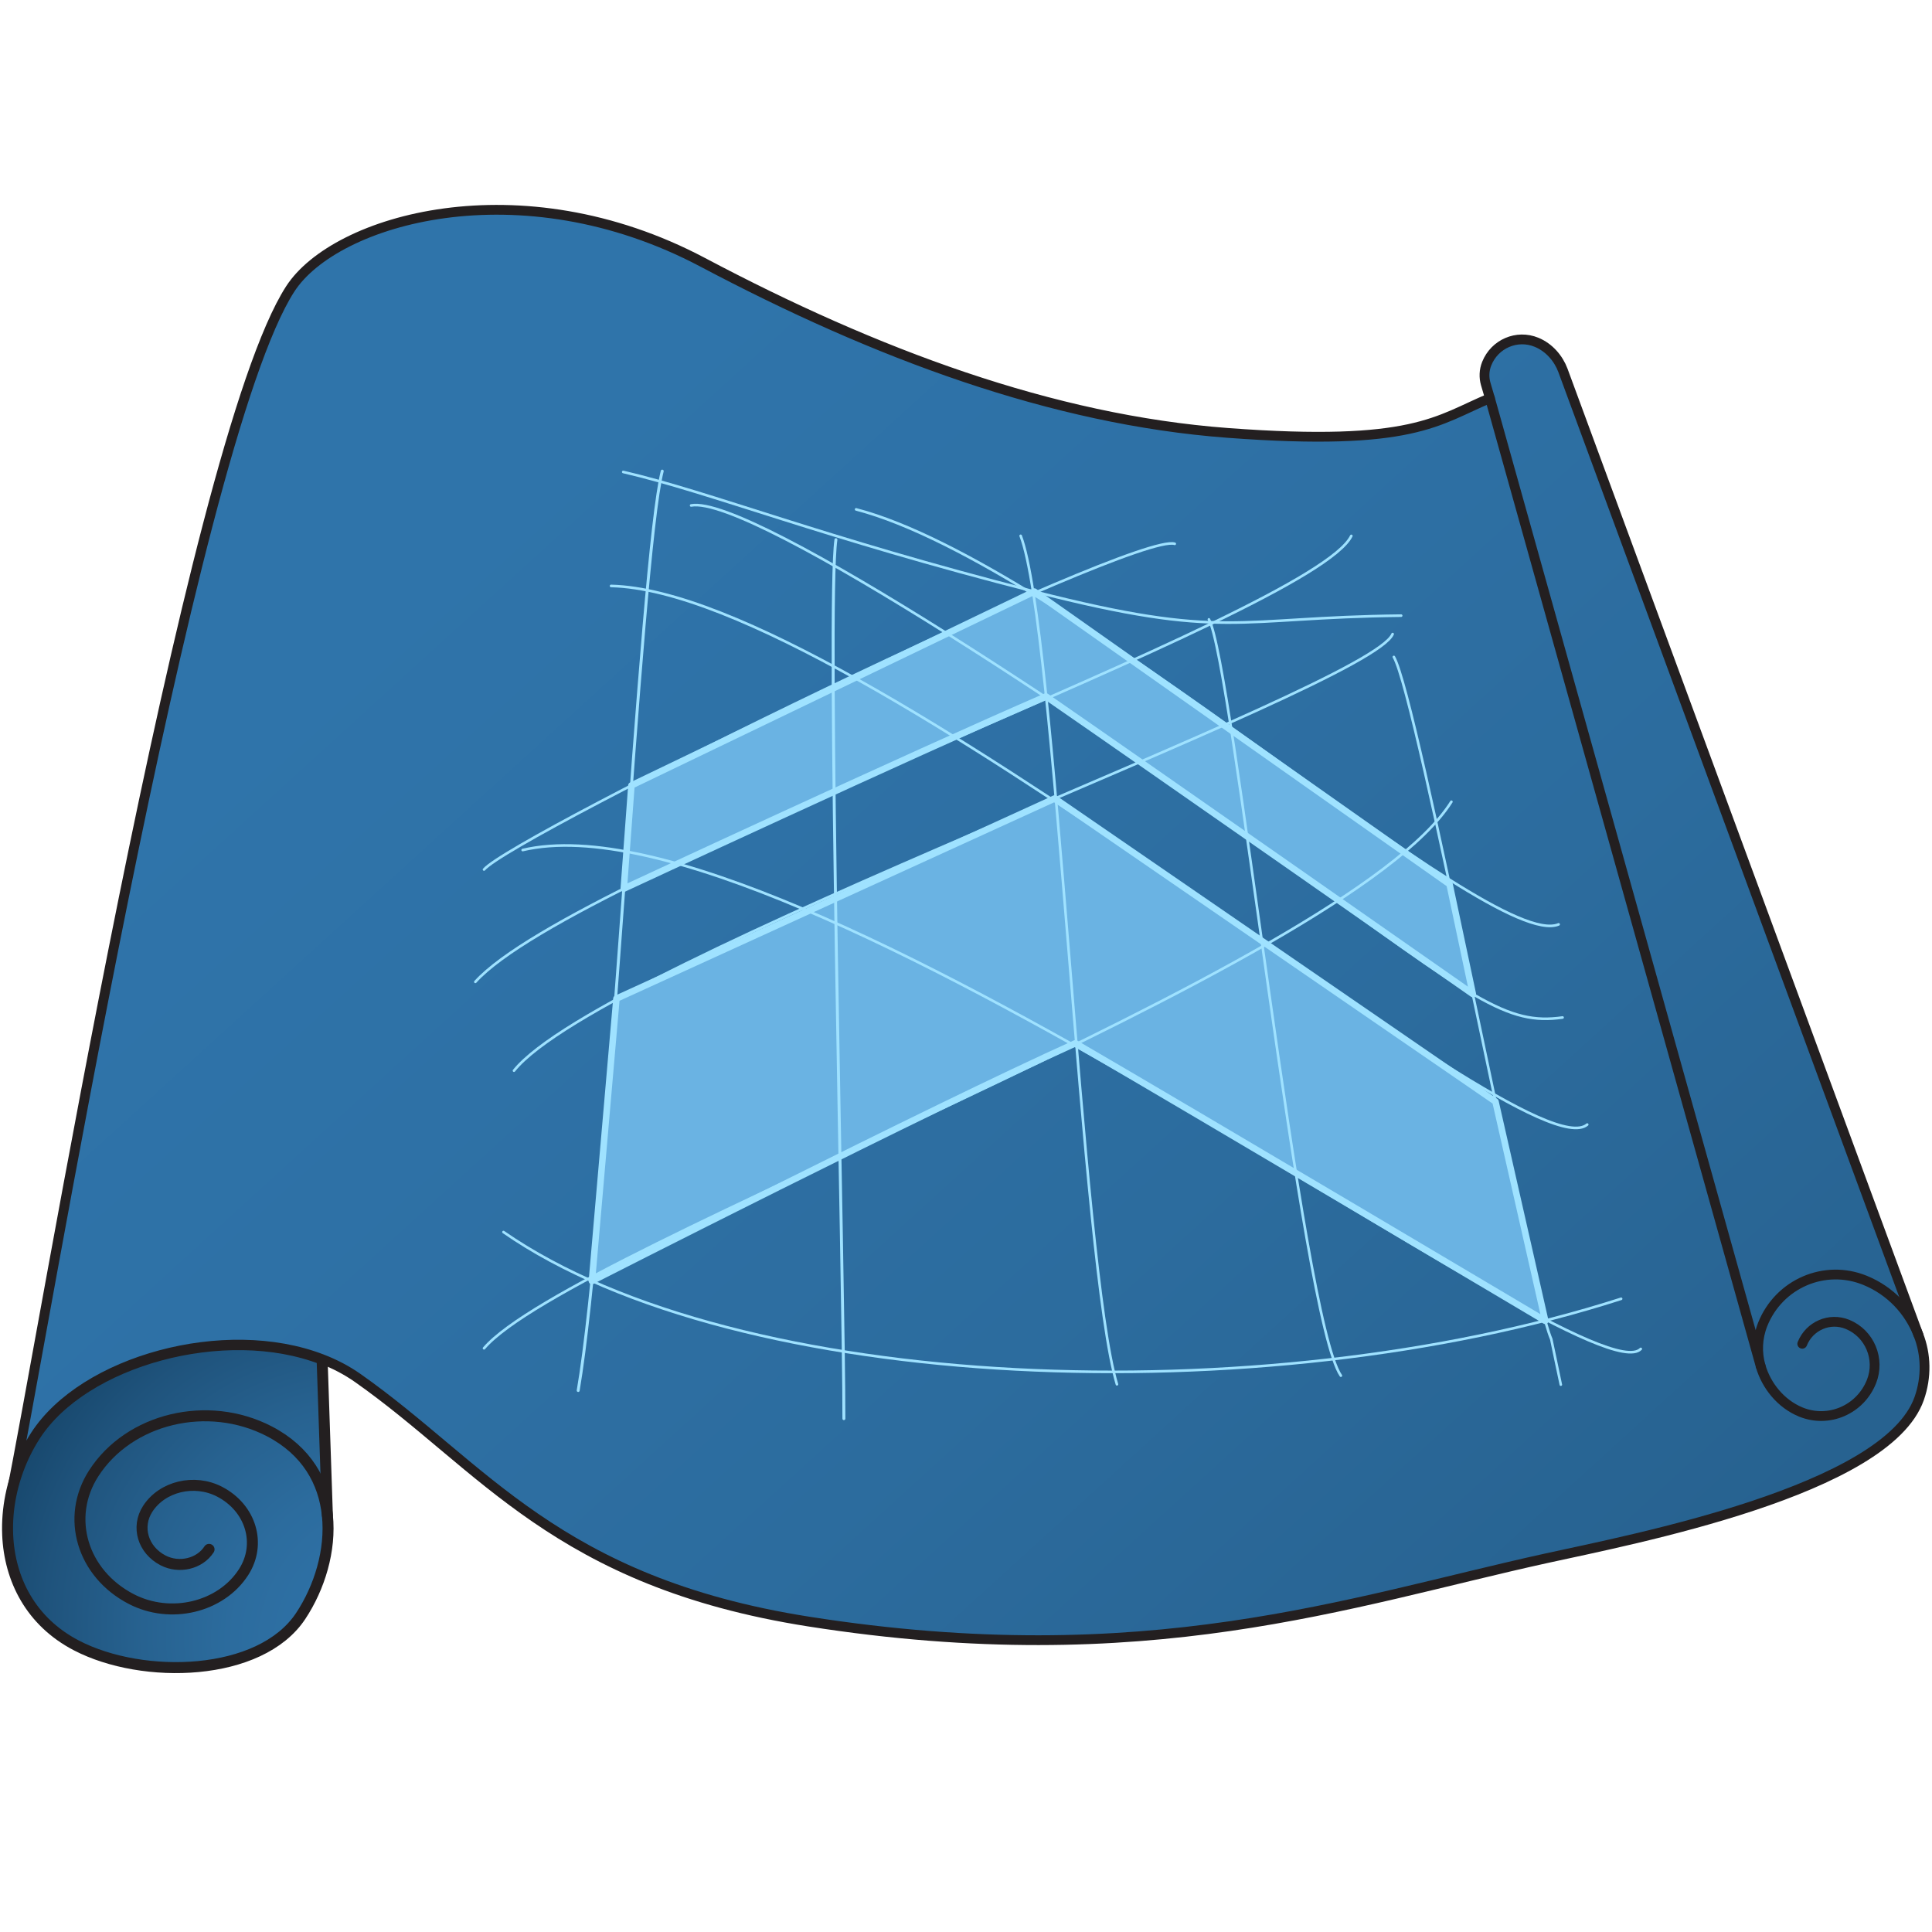
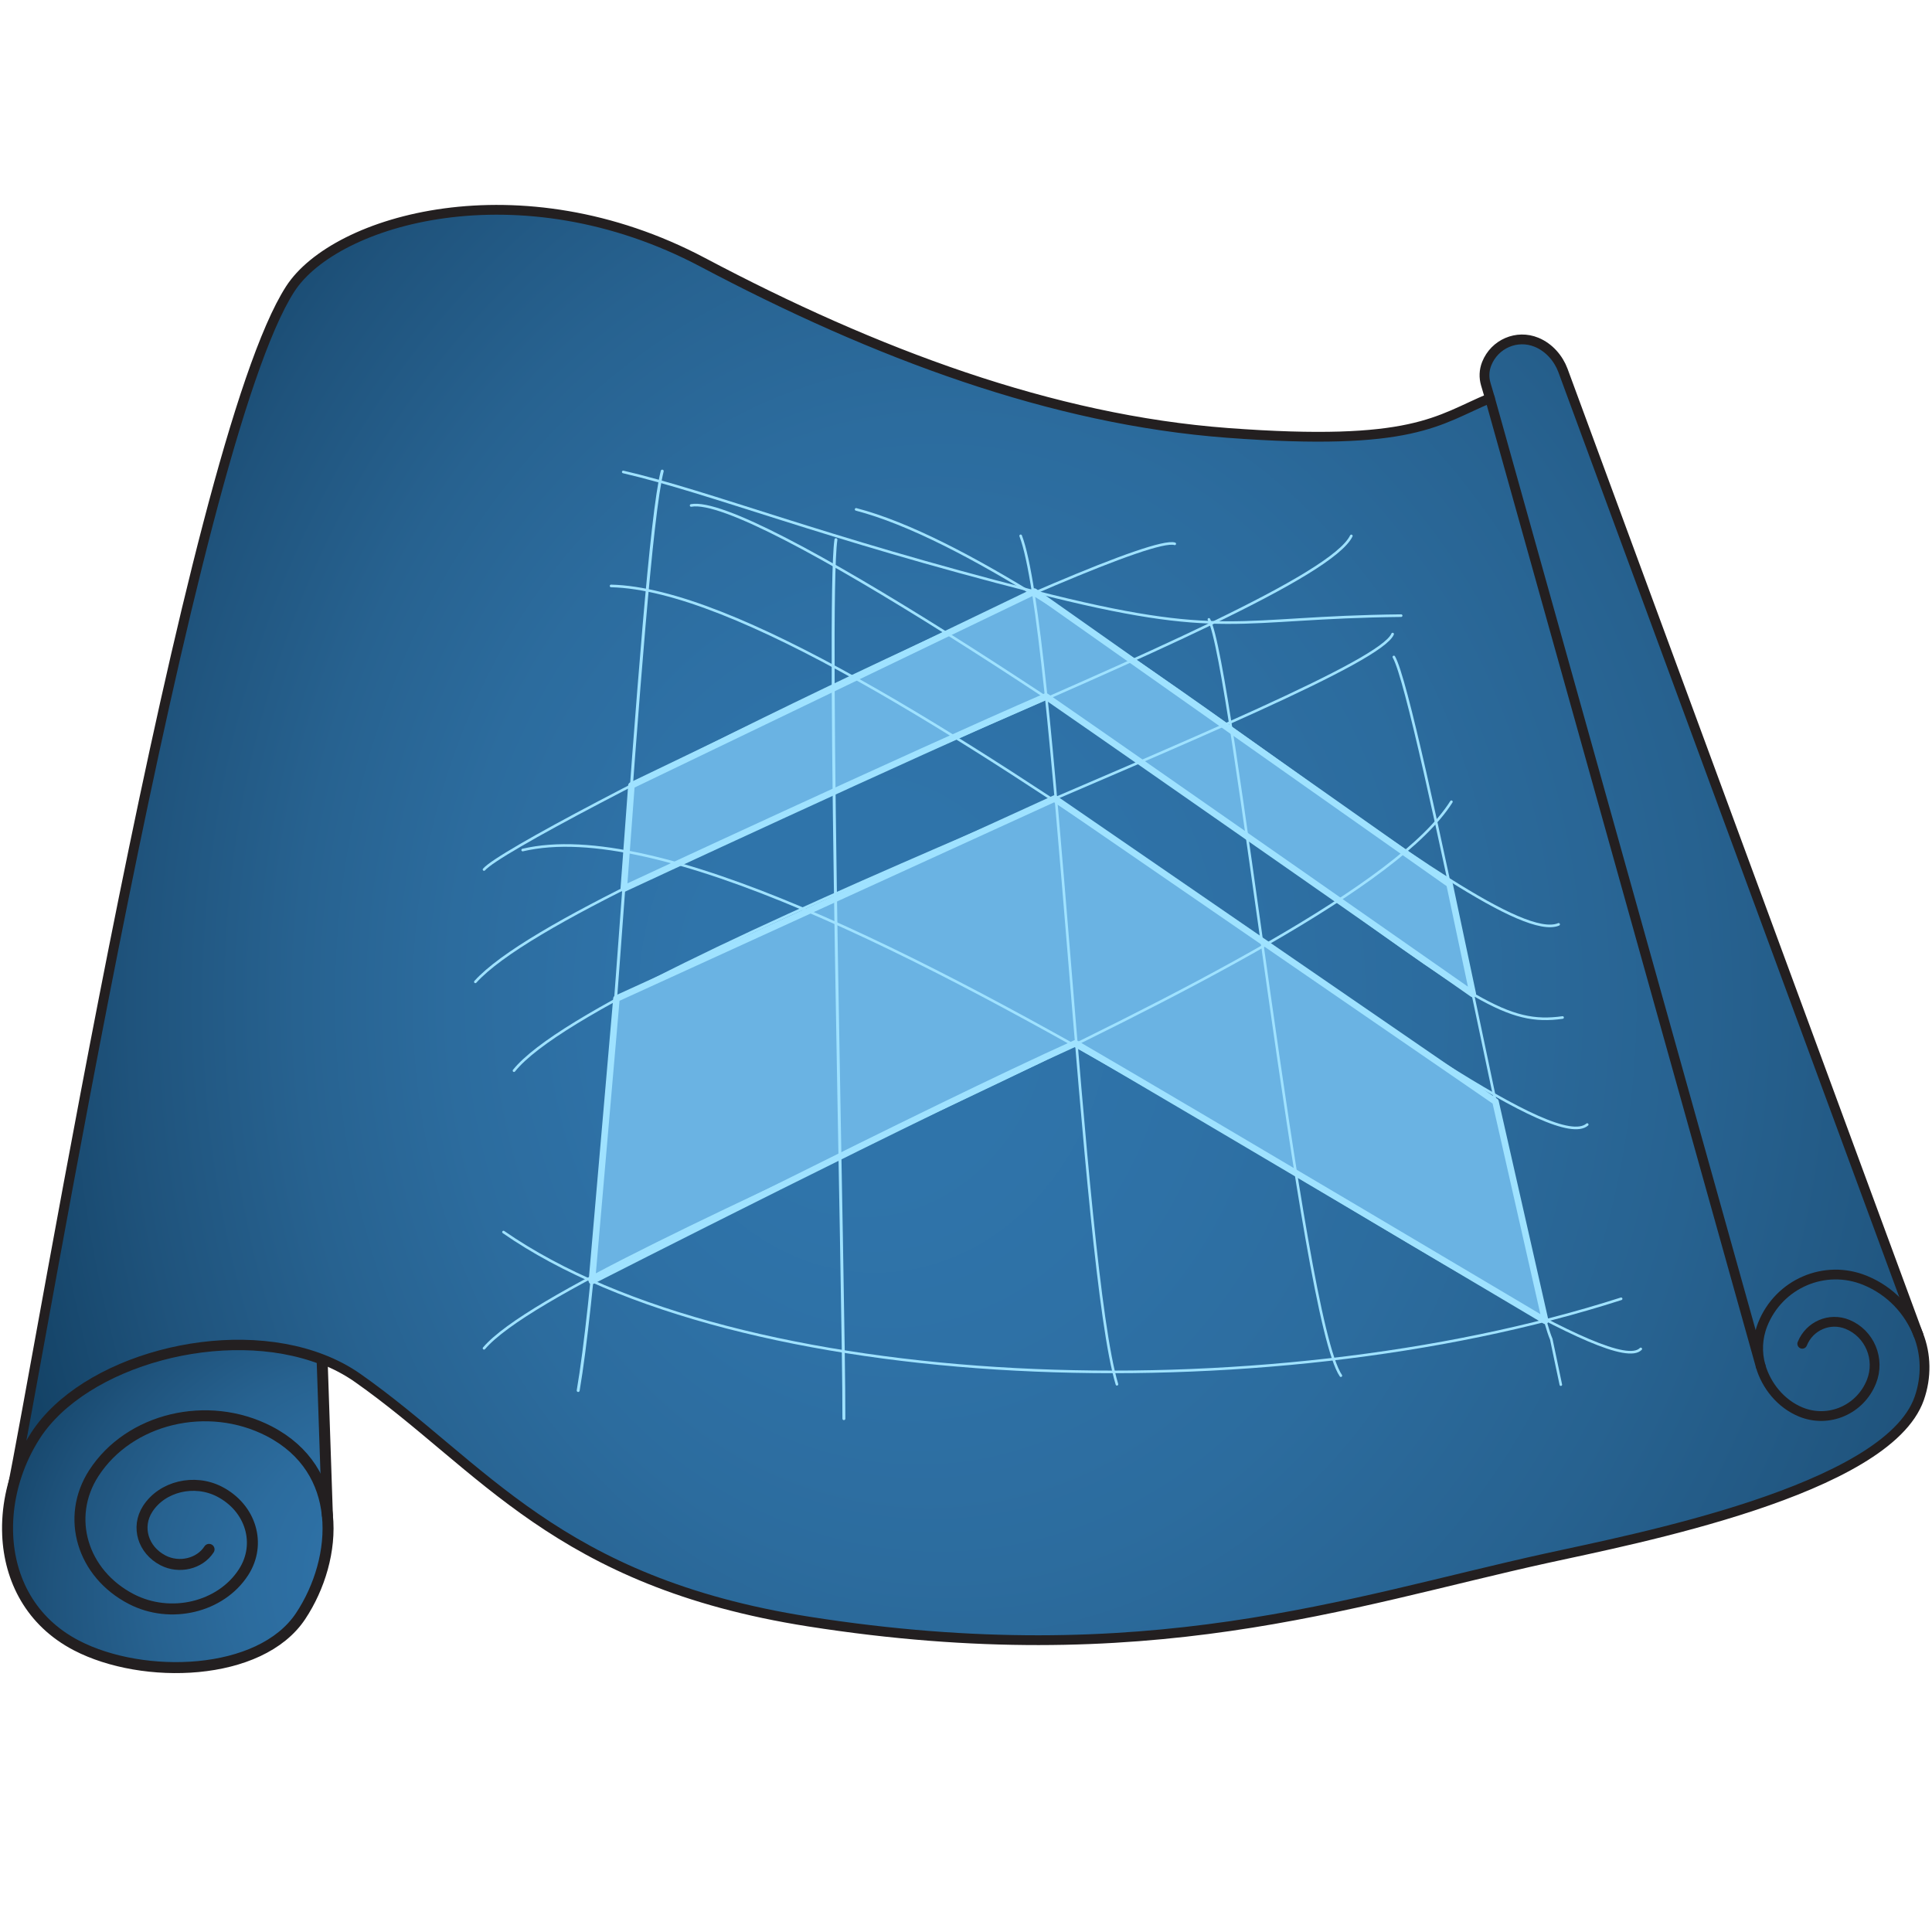
<svg xmlns="http://www.w3.org/2000/svg" version="1.1" id="Layer_1" x="0px" y="0px" width="1024px" height="1024px" viewBox="0 0 1024 1024" enable-background="new 0 0 1024 1024" xml:space="preserve">
  <g>
    <g>
-       <radialGradient id="SVGID_1_" cx="-170.3" cy="698.124" r="141.262" fx="-100.791" fy="719.027" gradientTransform="matrix(1.2256 0.197 -0.2588 1.2923 545.4364 -26.0861)" gradientUnits="userSpaceOnUse">
+       <radialGradient id="SVGID_1_" cx="-354.175" cy="369.15" r="141.262" fx="-284.666" fy="390.054" gradientTransform="matrix(1.2256 0.197 0.2588 -1.2923 494.5826 1389.376)" gradientUnits="userSpaceOnUse">
        <stop offset="0.147" style="stop-color:#2F74AA" />
        <stop offset="0.272" style="stop-color:#2E71A6" />
        <stop offset="0.436" style="stop-color:#2C6C9E" />
        <stop offset="0.623" style="stop-color:#276290" />
        <stop offset="0.824" style="stop-color:#1F537C" />
        <stop offset="1" style="stop-color:#144367" />
      </radialGradient>
-       <path fill="url(#SVGID_1_)" stroke="#231F20" stroke-width="5.824" stroke-linecap="round" stroke-linejoin="round" stroke-miterlimit="10" d="    M159.342,856.558c-21.408,32.238-83.612,33.919-118.854,15.554c-24.182-12.58-35.429-35.02-36.423-58.647    c0,0,0.001-0.012,0.004-0.021c-0.287-6.867,0.282-13.83,1.655-20.687c1.477-7.372,3.878-14.625,7.127-21.484    c1.71-3.6,3.645-7.085,5.802-10.435c25.669-39.781,100.635-60.37,152.069-40.465l2.799,82.776    C175.442,821.658,169.386,841.422,159.342,856.558z" />
-       <path fill="none" stroke="#231F20" stroke-width="5.824" stroke-linecap="round" stroke-linejoin="round" stroke-miterlimit="10" d="    M110.801,821.204c-4.929,7.641-15.84,10.255-24.384,5.836c-10.66-5.522-14.309-17.742-8.144-27.303    c7.704-11.948,24.761-16.026,38.093-9.123c16.657,8.639,22.358,27.732,12.731,42.662c-12.037,18.66-38.69,25.04-59.522,14.255    c-26.04-13.485-34.939-43.327-19.891-66.664c18.814-29.153,60.453-39.126,93.008-22.274c19.876,10.302,29.001,26.86,30.831,44.559    " />
-       <linearGradient id="SVGID_2_" gradientUnits="userSpaceOnUse" x1="-440.135" y1="-0.35" x2="984.708" y2="1092.971" gradientTransform="matrix(0.9843 0.1766 -0.1766 0.9843 488.1713 173.6744)">
+       <path fill="url(#SVGID_1_)" stroke="#231F20" stroke-width="5.824" stroke-linecap="round" stroke-linejoin="round" stroke-miterlimit="10" d="    M159.342,856.558c-21.408,32.238-83.612,33.919-118.854,15.554c-24.182-12.58-35.429-35.02-36.423-58.646    c0,0,0.001-0.013,0.004-0.021c-0.286-6.867,0.282-13.83,1.655-20.687c1.478-7.372,3.878-14.625,7.127-21.484    c1.71-3.6,3.646-7.085,5.802-10.435c25.669-39.781,100.636-60.37,152.069-40.466l2.799,82.776    C175.442,821.658,169.386,841.423,159.342,856.558z" />
+       <path fill="none" stroke="#231F20" stroke-width="5.824" stroke-linecap="round" stroke-linejoin="round" stroke-miterlimit="10" d="    M110.801,821.204c-4.929,7.642-15.84,10.255-24.384,5.836c-10.66-5.521-14.31-17.741-8.145-27.303    c7.704-11.948,24.762-16.025,38.094-9.123c16.656,8.64,22.357,27.732,12.73,42.662c-12.037,18.66-38.69,25.04-59.521,14.255    c-26.04-13.484-34.939-43.327-19.892-66.664c18.814-29.152,60.453-39.126,93.008-22.273    c19.876,10.302,29.001,26.859,30.831,44.559" />
+       <radialGradient id="SVGID_2_" cx="-63.496" cy="742.774" r="598.586" fx="-223.524" fy="746.209" gradientTransform="matrix(1 9.921640e-004 0.0012 -1.1687 652.9628 1399.451)" gradientUnits="userSpaceOnUse">
        <stop offset="0.147" style="stop-color:#2F74AA" />
        <stop offset="0.272" style="stop-color:#2E71A6" />
        <stop offset="0.436" style="stop-color:#2C6C9E" />
        <stop offset="0.623" style="stop-color:#276290" />
        <stop offset="0.824" style="stop-color:#1F537C" />
        <stop offset="1" style="stop-color:#144367" />
-       </linearGradient>
-       <path fill="url(#SVGID_2_)" stroke="#231F20" stroke-width="5.184" stroke-linecap="round" stroke-linejoin="round" stroke-miterlimit="10" d="    M1017.207,741.272c-17.193,48.729-151.789,74.571-197.445,84.604c-105.086,23.107-212.127,61.71-391.116,33.59    c-133.79-21.036-172.657-82.462-239.035-129.108c-5.777-4.053-12.126-7.373-18.892-9.984    c-51.435-19.907-126.403,0.685-152.068,40.466c-2.159,3.35-4.094,6.835-5.804,10.434c-3.247,6.859-5.648,14.112-7.124,21.484    c15.576-74.47,94.542-556.61,148.087-639.586c23.818-36.897,121.766-65.444,218.664-14.135    c91.573,48.491,185.207,83.439,278.163,90.407c98.807,7.407,111.223-6.794,139.055-18.382c0,0-2.164-7.359-2.229-7.573    c-0.986-3.426-0.896-7.183,0.529-10.75c4.195-10.523,16.014-15.596,26.385-11.333c6.709,2.75,11.621,8.552,13.99,14.848    l188.424,511.226C1020.885,717.847,1021.231,729.85,1017.207,741.272z" />
-       <path fill="none" stroke="#231F20" stroke-width="5.184" stroke-linecap="round" stroke-linejoin="round" stroke-miterlimit="10" d="    M955.239,712.232c3.824-9.548,14.559-14.153,23.98-10.283c11.777,4.83,17.457,18.428,12.693,30.354    c-5.957,14.922-22.717,22.133-37.455,16.095c-10.621-4.355-18.324-14.04-21.295-24.394" />
-       <path fill="none" stroke="#231F20" stroke-width="5.184" stroke-linecap="round" stroke-linejoin="round" stroke-miterlimit="10" d="    M789.694,211.061l143.469,512.943c-2.016-7.028-1.799-14.767,1.113-22.073c8.646-21.63,32.932-32.05,54.264-23.308    c13.566,5.561,23.289,16.161,28.262,28.853" />
+       </radialGradient>
+       <path fill="url(#SVGID_2_)" stroke="#231F20" stroke-width="5.184" stroke-linecap="round" stroke-linejoin="round" stroke-miterlimit="10" d="    M1017.207,741.272c-17.193,48.729-151.789,74.571-197.445,84.604c-105.086,23.106-212.127,61.71-391.116,33.59    c-133.79-21.036-172.657-82.462-239.035-129.108c-5.776-4.053-12.126-7.373-18.892-9.983    c-51.435-19.907-126.403,0.685-152.068,40.466c-2.158,3.35-4.094,6.835-5.804,10.434c-3.247,6.859-5.648,14.112-7.124,21.484    c15.576-74.47,94.542-556.61,148.087-639.587c23.818-36.896,121.767-65.443,218.664-14.135    c91.573,48.491,185.207,83.439,278.163,90.407c98.807,7.407,111.223-6.794,139.055-18.382c0,0-2.164-7.359-2.229-7.573    c-0.986-3.426-0.896-7.183,0.528-10.75c4.195-10.522,16.015-15.596,26.386-11.333c6.709,2.75,11.62,8.552,13.989,14.848    l188.425,511.227C1020.885,717.847,1021.231,729.85,1017.207,741.272z" />
+       <path fill="none" stroke="#231F20" stroke-width="5.184" stroke-linecap="round" stroke-linejoin="round" stroke-miterlimit="10" d="    M955.239,712.232c3.824-9.548,14.56-14.153,23.98-10.283c11.776,4.83,17.457,18.428,12.692,30.354    c-5.956,14.922-22.717,22.133-37.454,16.095c-10.621-4.355-18.324-14.04-21.296-24.394" />
+       <path fill="none" stroke="#231F20" stroke-width="5.184" stroke-linecap="round" stroke-linejoin="round" stroke-miterlimit="10" d="    M789.694,211.061l143.469,512.943c-2.016-7.028-1.799-14.768,1.113-22.073c8.646-21.63,32.932-32.05,54.264-23.309    c13.566,5.562,23.289,16.161,28.263,28.854" />
    </g>
-     <path fill="#6AB3E3" stroke="#9FE2FF" stroke-width="3.456" stroke-linecap="round" stroke-linejoin="round" stroke-miterlimit="10" d="   M313.725,678.969l12.996-149.684l232.295-106.07l233.623,160.643l26.371,116.204c0,0-185.381-110.121-249.027-147.104   C493.435,587.408,313.725,678.969,313.725,678.969z" />
-     <path fill="#6AB3E3" stroke="#9FE2FF" stroke-width="3.456" stroke-linecap="round" stroke-linejoin="round" stroke-miterlimit="10" d="   M330.616,471.01l4.055-54.714l213.515-102.759l220.109,155.105l12.332,58.226c0,0-173.021-120.992-226.253-157.75   C482.341,400.339,330.616,471.01,330.616,471.01z" />
+     <path fill="#6AB3E3" stroke="#9FE2FF" stroke-width="3.456" stroke-linecap="round" stroke-linejoin="round" stroke-miterlimit="10" d="   M313.725,678.969l12.996-149.685l232.295-106.069l233.623,160.643l26.371,116.204c0,0-185.381-110.121-249.027-147.104   C493.435,587.408,313.725,678.969,313.725,678.969z" />
+     <path fill="#6AB3E3" stroke="#9FE2FF" stroke-width="3.456" stroke-linecap="round" stroke-linejoin="round" stroke-miterlimit="10" d="   M330.615,471.01l4.056-54.715l213.515-102.759l220.109,155.105l12.332,58.226c0,0-173.021-120.992-226.254-157.75   C482.341,400.339,330.615,471.01,330.615,471.01z" />
    <g>
-       <path fill="none" stroke="#9FE2FF" stroke-width="1.555" stroke-linecap="round" stroke-linejoin="round" stroke-miterlimit="10" d="    M350.998,249.695c-11.694,45.911-28.836,395.78-44.549,487.303" />
+       <path fill="none" stroke="#9FE2FF" stroke-width="1.555" stroke-linecap="round" stroke-linejoin="round" stroke-miterlimit="10" d="    M350.997,249.695c-11.693,45.911-28.836,395.78-44.549,487.303" />
      <path fill="none" stroke="#9FE2FF" stroke-width="1.555" stroke-linecap="round" stroke-linejoin="round" stroke-miterlimit="10" d="    M443.06,286.031c-5.046,33.536,4.338,398.698,4.219,465.885" />
-       <path fill="none" stroke="#9FE2FF" stroke-width="1.384" stroke-linecap="round" stroke-linejoin="round" stroke-miterlimit="10" d="    M540.978,284.002c18.613,48.543,32.146,386.883,51.021,449.699" />
-       <path fill="none" stroke="#9FE2FF" stroke-width="1.384" stroke-linecap="round" stroke-linejoin="round" stroke-miterlimit="10" d="    M640.744,328.284c12.701,22.813,48.869,370.145,69.939,400.843" />
-       <path fill="none" stroke="#9FE2FF" stroke-width="1.384" stroke-linecap="round" stroke-linejoin="round" stroke-miterlimit="10" d="    M738.772,348.198c12.715,21.943,70.584,331.592,83.436,361.622c0.107,0.254,4.957,23.847,5.055,24.057" />
+       <path fill="none" stroke="#9FE2FF" stroke-width="1.384" stroke-linecap="round" stroke-linejoin="round" stroke-miterlimit="10" d="    M540.978,284.002c18.613,48.543,32.146,386.884,51.021,449.699" />
+       <path fill="none" stroke="#9FE2FF" stroke-width="1.384" stroke-linecap="round" stroke-linejoin="round" stroke-miterlimit="10" d="    M640.743,328.284c12.701,22.813,48.869,370.146,69.939,400.843" />
+       <path fill="none" stroke="#9FE2FF" stroke-width="1.384" stroke-linecap="round" stroke-linejoin="round" stroke-miterlimit="10" d="    M738.772,348.198c12.715,21.943,70.584,331.593,83.436,361.622c0.107,0.254,4.957,23.848,5.056,24.058" />
      <path fill="none" stroke="#9FE2FF" stroke-width="1.384" stroke-linecap="round" stroke-linejoin="round" stroke-miterlimit="10" d="    M256.544,714.618c46.178-53.925,457.091-201.212,512.726-289.679" />
-       <path fill="none" stroke="#9FE2FF" stroke-width="1.384" stroke-linecap="round" stroke-linejoin="round" stroke-miterlimit="10" d="    M869.641,714.953C842.123,743.35,418.8,416.992,277.027,450.544" />
-       <path fill="none" stroke="#9FE2FF" stroke-width="1.384" stroke-linecap="round" stroke-linejoin="round" stroke-miterlimit="10" d="    M251.949,520.396c53.809-59.541,444.031-194.619,464.281-236.357" />
-       <path fill="none" stroke="#9FE2FF" stroke-width="1.384" stroke-linecap="round" stroke-linejoin="round" stroke-miterlimit="10" d="    M272.427,567.476c46.642-58.063,453.771-202.643,465.692-231.413" />
-       <path fill="none" stroke="#9FE2FF" stroke-width="1.384" stroke-linecap="round" stroke-linejoin="round" stroke-miterlimit="10" d="    M828.192,539.3c-29.355,4.124-46.76-9.032-143.129-79.181c-94.578-68.844-286.769-198.227-318.756-192.217" />
-       <path fill="none" stroke="#9FE2FF" stroke-width="1.384" stroke-linecap="round" stroke-linejoin="round" stroke-miterlimit="10" d="    M841.258,596.039c-32.807,28.104-387.504-282.502-517.384-285.478" />
+       <path fill="none" stroke="#9FE2FF" stroke-width="1.384" stroke-linecap="round" stroke-linejoin="round" stroke-miterlimit="10" d="    M869.641,714.953C842.123,743.35,418.8,416.992,277.027,450.545" />
+       <path fill="none" stroke="#9FE2FF" stroke-width="1.384" stroke-linecap="round" stroke-linejoin="round" stroke-miterlimit="10" d="    M251.949,520.396c53.809-59.541,444.03-194.619,464.28-236.357" />
+       <path fill="none" stroke="#9FE2FF" stroke-width="1.384" stroke-linecap="round" stroke-linejoin="round" stroke-miterlimit="10" d="    M272.427,567.476c46.642-58.063,453.771-202.644,465.691-231.413" />
+       <path fill="none" stroke="#9FE2FF" stroke-width="1.384" stroke-linecap="round" stroke-linejoin="round" stroke-miterlimit="10" d="    M828.192,539.301c-29.354,4.124-46.76-9.032-143.129-79.182c-94.578-68.844-286.77-198.227-318.756-192.217" />
+       <path fill="none" stroke="#9FE2FF" stroke-width="1.384" stroke-linecap="round" stroke-linejoin="round" stroke-miterlimit="10" d="    M841.258,596.039c-32.808,28.104-387.504-282.502-517.385-285.478" />
      <path fill="none" stroke="#9FE2FF" stroke-width="1.384" stroke-linecap="round" stroke-linejoin="round" stroke-miterlimit="10" d="    M826.108,489.935c-36.768,15.39-260.828-190.84-372.354-219.954" />
-       <path fill="none" stroke="#9FE2FF" stroke-width="1.384" stroke-linecap="round" stroke-linejoin="round" stroke-miterlimit="10" d="    M266.856,653.015c123.792,85.985,402.681,96.319,592.373,35.372" />
-       <path fill="none" stroke="#9FE2FF" stroke-width="1.384" stroke-linecap="round" stroke-linejoin="round" stroke-miterlimit="10" d="    M330.326,250.14c46.829,10.887,104.688,34.527,217.859,63.398c101.557,25.904,106.059,13.722,194.459,12.763" />
+       <path fill="none" stroke="#9FE2FF" stroke-width="1.384" stroke-linecap="round" stroke-linejoin="round" stroke-miterlimit="10" d="    M266.856,653.015C390.648,739,669.536,749.334,859.229,688.387" />
+       <path fill="none" stroke="#9FE2FF" stroke-width="1.384" stroke-linecap="round" stroke-linejoin="round" stroke-miterlimit="10" d="    M330.325,250.14c46.829,10.887,104.688,34.526,217.859,63.397c101.557,25.904,106.059,13.723,194.459,12.764" />
      <path fill="none" stroke="#9FE2FF" stroke-width="1.384" stroke-linecap="round" stroke-linejoin="round" stroke-miterlimit="10" d="    M622.637,288.23c-21.398-6.693-350.21,154.438-366.093,172.625" />
    </g>
  </g>
</svg>
